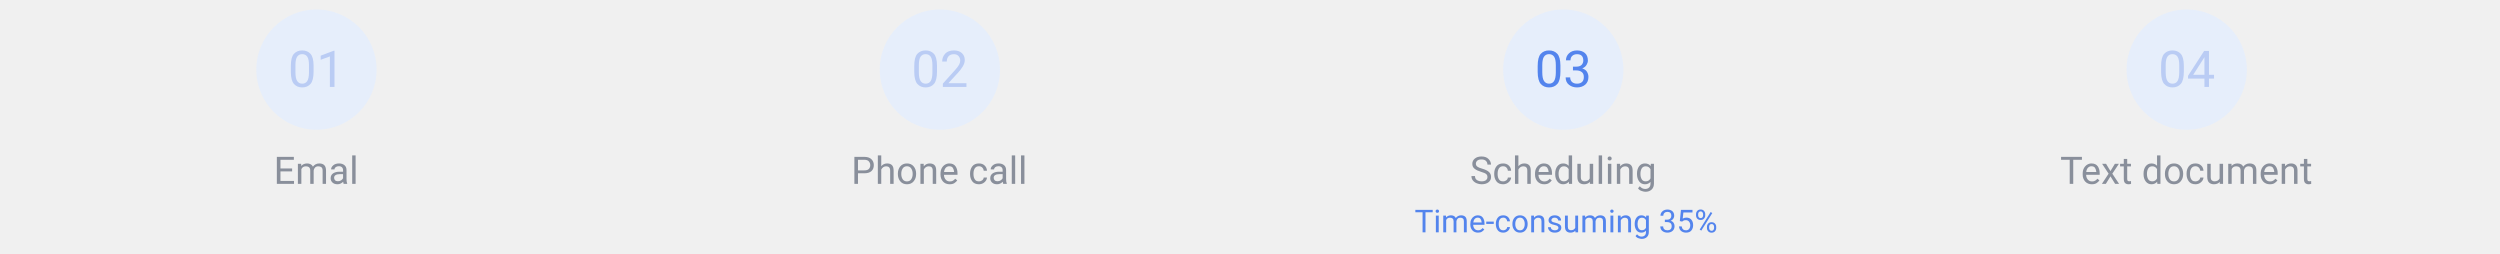
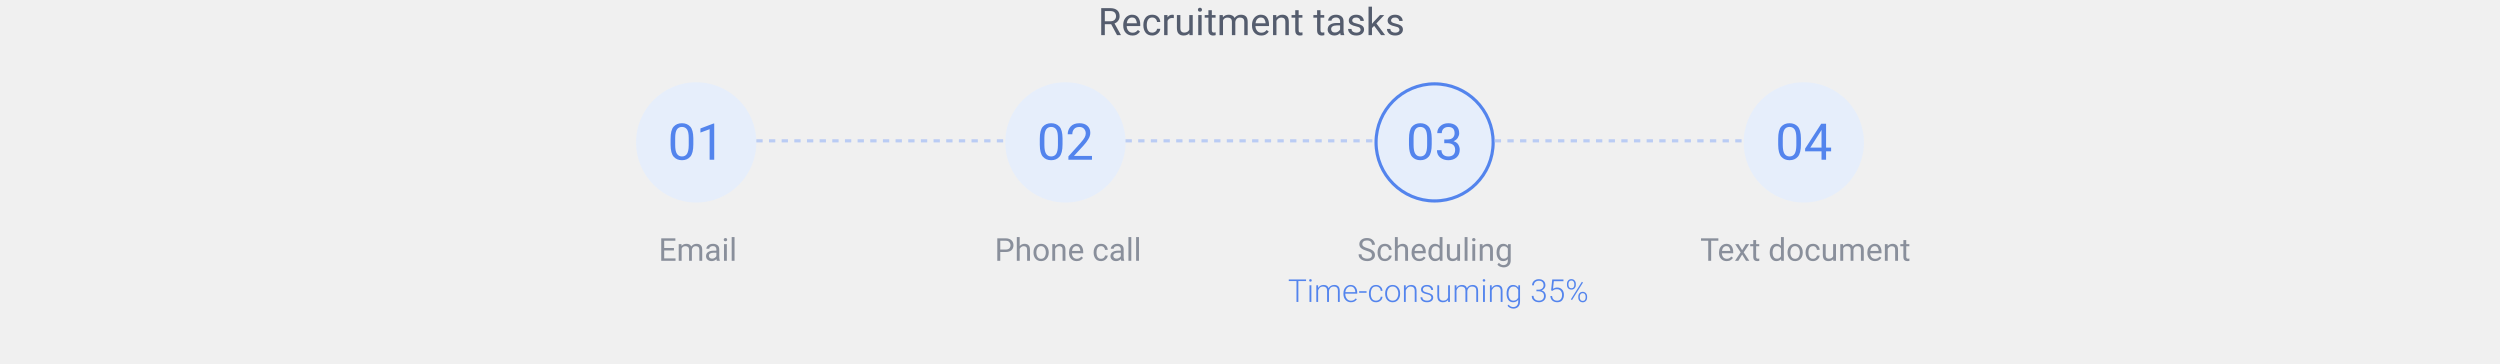
- <svg xmlns="http://www.w3.org/2000/svg" width="790" height="80" viewBox="0 0 790 80" fill="none">
-   <g clip-path="url(#clip0_954_9415)">
-     <text fill="#5384ED" xml:space="preserve" style="white-space: pre" font-family="Roboto" font-size="10" letter-spacing="0em">
-       <tspan x="447" y="73.418">Time-consuming 35%</tspan>
-     </text>
-     <rect x="81" y="3" width="38" height="38" rx="19" fill="#E6EEFB" />
-     <text fill="#BACCF4" xml:space="preserve" style="white-space: pre" font-family="Roboto" font-size="16" letter-spacing="0em">
-       <tspan x="91" y="27.469">01</tspan>
-     </text>
-     <text fill="#898F9B" xml:space="preserve" style="white-space: pre" font-family="Roboto" font-size="12" letter-spacing="0em">
-       <tspan x="86.5" y="58.102">Emal</tspan>
-     </text>
-     <rect x="278" y="3" width="38" height="38" rx="19" fill="#E6EEFB" />
-     <text fill="#BACCF4" xml:space="preserve" style="white-space: pre" font-family="Roboto" font-size="16" letter-spacing="0em">
-       <tspan x="288" y="27.469">02</tspan>
-     </text>
-     <text fill="#898F9B" xml:space="preserve" style="white-space: pre" font-family="Roboto" font-size="12" letter-spacing="0em">
-       <tspan x="269" y="58.102">Phone call</tspan>
-     </text>
-     <rect x="475" y="3" width="38" height="38" rx="19" fill="#E6EEFB" />
-     <text fill="#5384ED" xml:space="preserve" style="white-space: pre" font-family="Roboto" font-size="16" letter-spacing="0em">
-       <tspan x="485" y="27.469">03</tspan>
-     </text>
-     <text fill="#898F9B" xml:space="preserve" style="white-space: pre" font-family="Roboto" font-size="12" letter-spacing="0em">
-       <tspan x="464.5" y="58.102">Scheduling</tspan>
-     </text>
-     <rect x="672" y="3" width="38" height="38" rx="19" fill="#E6EEFB" />
-     <text fill="#BACCF4" xml:space="preserve" style="white-space: pre" font-family="Roboto" font-size="16" letter-spacing="0em">
-       <tspan x="682" y="27.469">04</tspan>
-     </text>
-     <text fill="#898F9B" xml:space="preserve" style="white-space: pre" font-family="Roboto" font-size="12" letter-spacing="0em">
-       <tspan x="651" y="58.102">Text document</tspan>
-     </text>
-   </g>
-   <defs>
-     <clipPath id="clip0_954_9415">
-       <rect width="790" height="80" fill="white" />
-     </clipPath>
-   </defs>
+ <svg xmlns="http://www.w3.org/2000/svg" width="790" height="115" viewBox="0 0 790 115" fill="none">
+   <text fill="#898F9B" xml:space="preserve" style="white-space: pre" font-family="Roboto" font-size="10" letter-spacing="0em">
+     <tspan x="208.122" y="82.418">Email</tspan>
+   </text>
+   <text fill="#898F9B" xml:space="preserve" style="white-space: pre" font-family="Roboto" font-size="10" letter-spacing="0em">
+     <tspan x="314.316" y="82.418">Phone call</tspan>
+   </text>
+   <text fill="#898F9B" xml:space="preserve" style="white-space: pre" font-family="Roboto" font-size="10" letter-spacing="0em">
+     <tspan x="428.925" y="82.418">Scheduling</tspan>
+   </text>
+   <text fill="#898F9B" xml:space="preserve" style="white-space: pre" font-family="Roboto" font-size="10" letter-spacing="0em">
+     <tspan x="537.268" y="82.418">Text document</tspan>
+   </text>
+   <rect x="201" y="26" width="38" height="38" rx="19" fill="#E6EEFB" />
+   <text fill="#5384ED" xml:space="preserve" style="white-space: pre" font-family="Roboto" font-size="16" letter-spacing="0em">
+     <tspan x="211" y="50.469">01</tspan>
+   </text>
+   <line x1="239" y1="44.5" x2="317.667" y2="44.5" stroke="#BACCF4" stroke-dasharray="2 2" />
+   <rect x="317.667" y="26" width="38" height="38" rx="19" fill="#E6EEFB" />
+   <text fill="#5384ED" xml:space="preserve" style="white-space: pre" font-family="Roboto" font-size="16" letter-spacing="0em">
+     <tspan x="327.667" y="50.469">02</tspan>
+   </text>
+   <line x1="355.667" y1="44.5" x2="434.333" y2="44.5" stroke="#BACCF4" stroke-dasharray="2 2" />
+   <rect x="434.833" y="26.5" width="37" height="37" rx="18.5" fill="#E6EEFB" />
+   <text fill="#5384ED" xml:space="preserve" style="white-space: pre" font-family="Roboto" font-size="16" letter-spacing="0em">
+     <tspan x="444.333" y="50.469">03</tspan>
+   </text>
+   <rect x="434.833" y="26.5" width="37" height="37" rx="18.5" stroke="#5384ED" />
+   <line x1="472.333" y1="44.5" x2="551" y2="44.5" stroke="#BACCF4" stroke-dasharray="2 2" />
+   <rect x="551" y="26" width="38" height="38" rx="19" fill="#E6EEFB" />
+   <text fill="#5384ED" xml:space="preserve" style="white-space: pre" font-family="Roboto" font-size="16" letter-spacing="0em">
+     <tspan x="561" y="50.469">04</tspan>
+   </text>
+   <text fill="#545C6D" xml:space="preserve" style="white-space: pre" font-family="Roboto" font-size="12" letter-spacing="0em">
+     <tspan x="347" y="11.102">Recruitment tasks</tspan>
+   </text>
+   <text fill="#5384ED" xml:space="preserve" style="white-space: pre" font-family="Roboto" font-size="10" font-weight="300" letter-spacing="0em">
+     <tspan x="407" y="95.418">Time-consuming 35%</tspan>
+   </text>
</svg>
